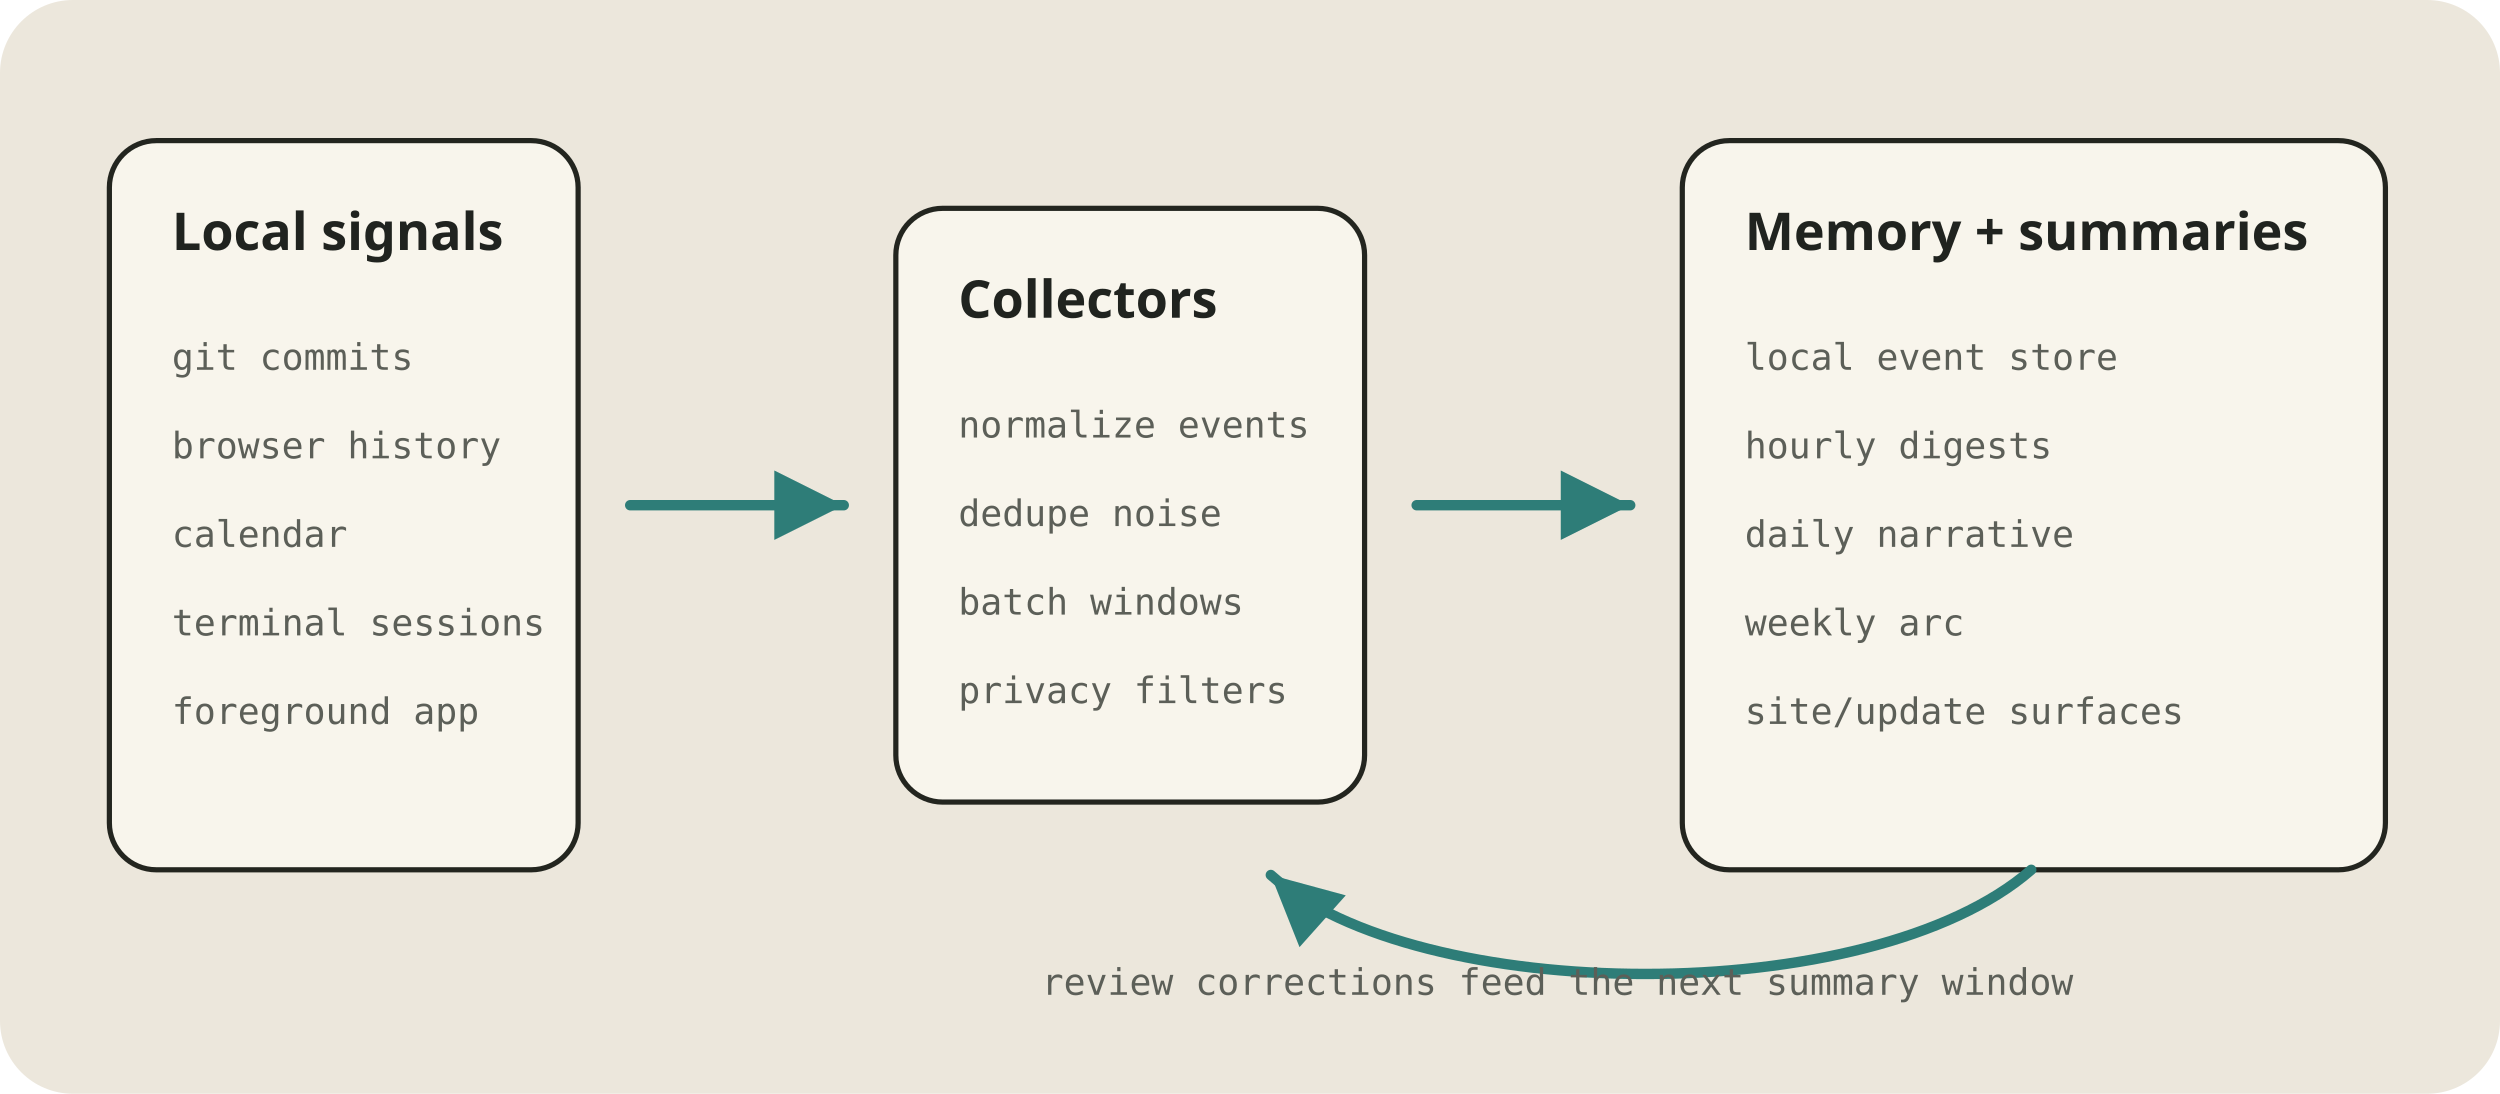
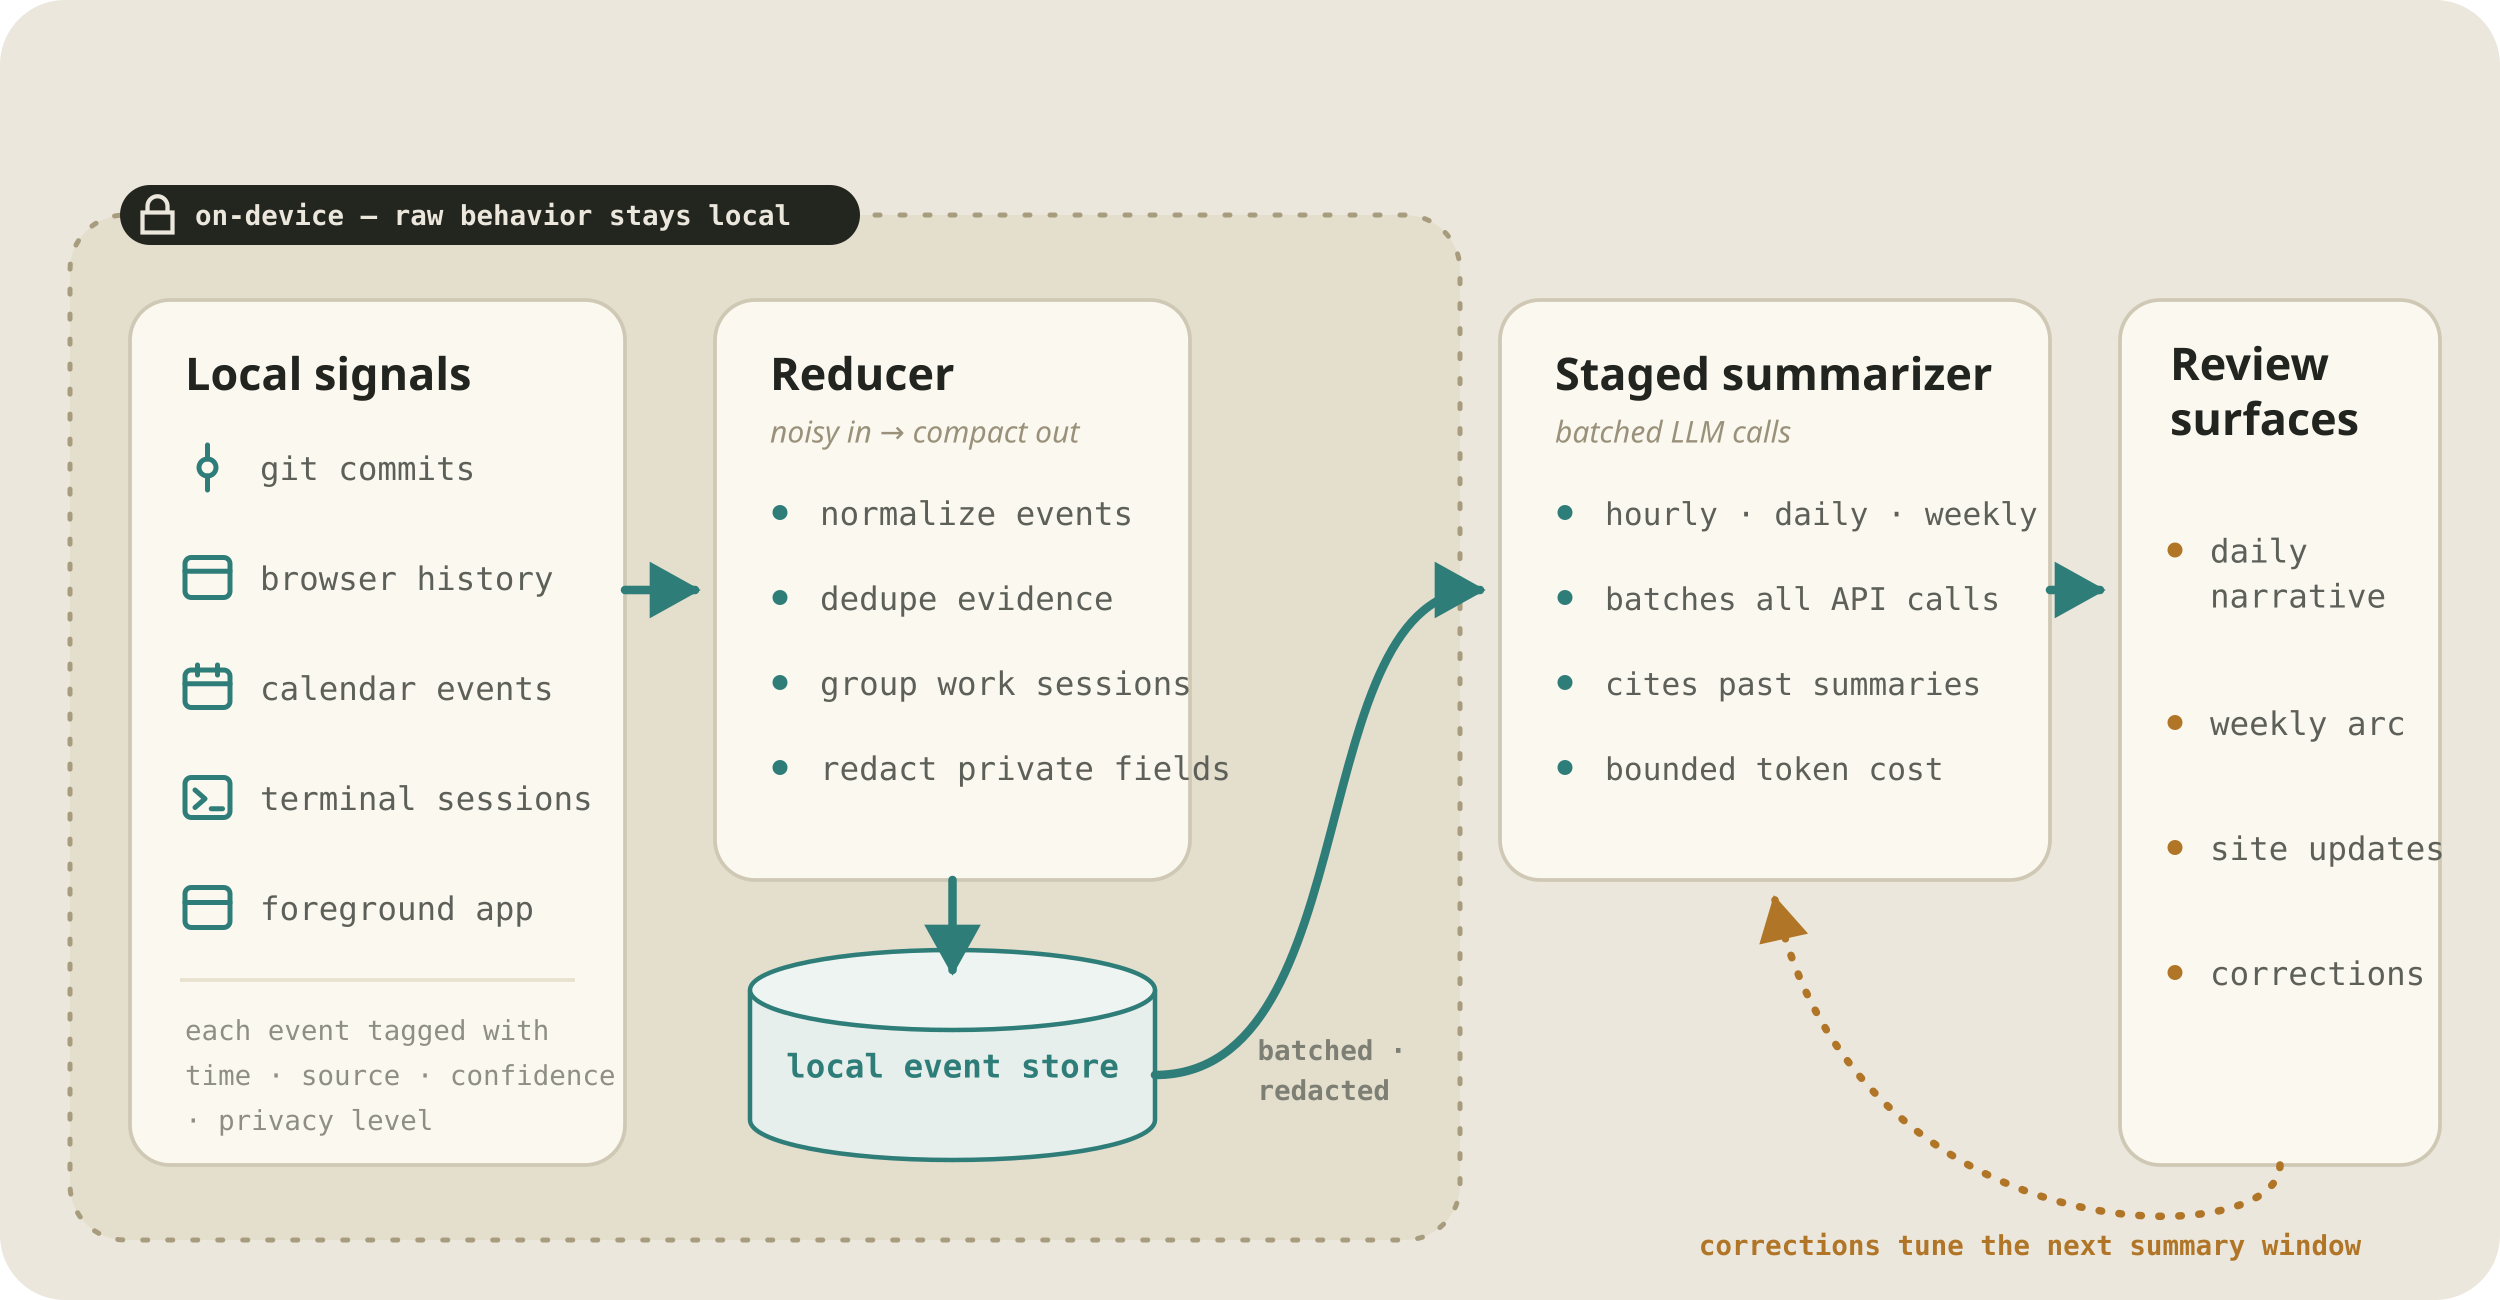
- <svg xmlns="http://www.w3.org/2000/svg" viewBox="0 0 960 420" role="img" aria-labelledby="title desc">
+ <svg xmlns="http://www.w3.org/2000/svg" viewBox="0 0 1000 520" role="img" aria-labelledby="t1 d1">
+   <rect width="1000" height="520" rx="26" fill="#ece7dc" />
+   <rect x="28" y="86" width="556" height="410" rx="22" fill="#e4decd" stroke="#a89c7e" stroke-width="2" stroke-dasharray="2 8" stroke-linecap="round" />
+   <rect x="48" y="74" width="296" height="24" rx="12" fill="#23251f" />
+   <path d="M59 85v-2.5a4 4 0 0 1 8 0v2.5M57 85h12v8H57z" fill="none" stroke="#ece7dc" stroke-width="1.7" />
+   <text x="78" y="90" font-family="ui-monospace,Menlo,monospace" font-size="11" font-weight="600" fill="#ece7dc">on-device — raw behavior stays local</text>
+   <rect x="52" y="120" width="198" height="346" rx="16" fill="#fbf8f0" stroke="#cfc8b4" stroke-width="1.5" />
+   <text x="74" y="156" font-family="ui-sans-serif,system-ui,sans-serif" font-size="18" font-weight="600" fill="#22241f">Local signals</text>
+   <g fill="none" stroke="#2e7d78" stroke-width="2" stroke-linecap="round" stroke-linejoin="round">
+     <g transform="translate(74 178)">
+       <circle cx="9" cy="9" r="3.4" />
+       <path d="M9 0v5.6M9 12.4V18" />
+     </g>
+     <g transform="translate(74 222)">
+       <rect x="0" y="1" width="18" height="16" rx="2.5" />
+       <path d="M0 6.5h18" />
+     </g>
+     <g transform="translate(74 266)">
+       <rect x="0" y="2" width="18" height="15" rx="2.5" />
+       <path d="M0 7.5h18M5 0v4M13 0v4" />
+     </g>
+     <g transform="translate(74 310)">
+       <rect x="0" y="1" width="18" height="16" rx="2.5" />
+       <path d="M4 6l4 3.5-4 3.5M10.5 13.5h4.5" />
+     </g>
+     <g transform="translate(74 354)">
+       <rect x="0" y="1" width="18" height="16" rx="2.5" />
+       <path d="M0 7h18" />
+     </g>
+   </g>
+   <g font-family="ui-monospace,Menlo,monospace" font-size="13" fill="#5d6058">
+     <text x="104" y="192">git commits</text>
+     <text x="104" y="236">browser history</text>
+     <text x="104" y="280">calendar events</text>
+     <text x="104" y="324">terminal sessions</text>
+     <text x="104" y="368">foreground app</text>
+   </g>
+   <path d="M72 392h158" stroke="#e7e1ce" stroke-width="1.5" />
+   <g font-family="ui-monospace,Menlo,monospace" font-size="11" fill="#8e8f84">
+     <text x="74" y="416">each event tagged with</text>
+     <text x="74" y="434">time · source · confidence</text>
+     <text x="74" y="452">· privacy level</text>
+   </g>
+   <rect x="286" y="120" width="190" height="232" rx="16" fill="#fbf8f0" stroke="#cfc8b4" stroke-width="1.5" />
+   <text x="308" y="156" font-family="ui-sans-serif,system-ui,sans-serif" font-size="18" font-weight="600" fill="#22241f">Reducer</text>
+   <text x="308" y="177" font-family="ui-sans-serif,system-ui,sans-serif" font-size="12" font-style="italic" fill="#9a917a">noisy in → compact out</text>
+   <g font-family="ui-monospace,Menlo,monospace" font-size="13" fill="#5d6058">
+     <circle cx="312" cy="205" r="3" fill="#2e7d78" />
+     <text x="328" y="210">normalize events</text>
+     <circle cx="312" cy="239" r="3" fill="#2e7d78" />
+     <text x="328" y="244">dedupe evidence</text>
+     <circle cx="312" cy="273" r="3" fill="#2e7d78" />
+     <text x="328" y="278">group work sessions</text>
+     <circle cx="312" cy="307" r="3" fill="#2e7d78" />
+     <text x="328" y="312">redact private fields</text>
+   </g>
+   <path d="M300 396v52c0 9 36 16 81 16s81-7 81-16v-52" fill="#e7efec" stroke="#2e7d78" stroke-width="1.8" />
+   <ellipse cx="381" cy="396" rx="81" ry="16" fill="#eef4f1" stroke="#2e7d78" stroke-width="1.8" />
+   <text x="381" y="431" text-anchor="middle" font-family="ui-monospace,Menlo,monospace" font-size="13" font-weight="600" fill="#2e7d78">local event store</text>
+   <rect x="600" y="120" width="220" height="232" rx="16" fill="#fbf8f0" stroke="#cfc8b4" stroke-width="1.5" />
+   <text x="622" y="156" font-family="ui-sans-serif,system-ui,sans-serif" font-size="18" font-weight="600" fill="#22241f">Staged summarizer</text>
+   <text x="622" y="177" font-family="ui-sans-serif,system-ui,sans-serif" font-size="12" font-style="italic" fill="#9a917a">batched LLM calls</text>
+   <g font-family="ui-monospace,Menlo,monospace" font-size="12.5" fill="#5d6058">
+     <circle cx="626" cy="205" r="3" fill="#2e7d78" />
+     <text x="642" y="210">hourly · daily · weekly</text>
+     <circle cx="626" cy="239" r="3" fill="#2e7d78" />
+     <text x="642" y="244">batches all API calls</text>
+     <circle cx="626" cy="273" r="3" fill="#2e7d78" />
+     <text x="642" y="278">cites past summaries</text>
+     <circle cx="626" cy="307" r="3" fill="#2e7d78" />
+     <text x="642" y="312">bounded token cost</text>
+   </g>
+   <rect x="848" y="120" width="128" height="346" rx="16" fill="#fbf8f0" stroke="#cfc8b4" stroke-width="1.5" />
+   <text x="868" y="152" font-family="ui-sans-serif,system-ui,sans-serif" font-size="18" font-weight="600" fill="#22241f">Review</text>
+   <text x="868" y="174" font-family="ui-sans-serif,system-ui,sans-serif" font-size="18" font-weight="600" fill="#22241f">surfaces</text>
+   <g font-family="ui-monospace,Menlo,monospace" font-size="13" fill="#5d6058">
+     <circle cx="870" cy="220" r="3" fill="#b07527" />
+     <text x="884" y="225">daily</text>
+     <text x="884" y="243">narrative</text>
+     <circle cx="870" cy="289" r="3" fill="#b07527" />
+     <text x="884" y="294">weekly arc</text>
+     <circle cx="870" cy="339" r="3" fill="#b07527" />
+     <text x="884" y="344">site updates</text>
+     <circle cx="870" cy="389" r="3" fill="#b07527" />
+     <text x="884" y="394">corrections</text>
+   </g>
  <defs>
-     <style>
-       .box{fill:#f8f5ec;stroke:#23251f;stroke-width:2}
-       .label{font:600 20px ui-sans-serif,system-ui,sans-serif;fill:#20231f}
-       .small{font:14px ui-monospace,SFMono-Regular,Menlo,monospace;fill:#5c5f58}
-       .arrow{fill:none;stroke:#2e7d78;stroke-width:4;stroke-linecap:round;stroke-linejoin:round}
-     </style>
-     <marker id="arrow" viewBox="0 0 12 12" refX="10" refY="6" markerWidth="10" markerHeight="10" orient="auto">
-       <path d="M2 2l8 4-8 4z" fill="#2e7d78" />
+     <marker id="af" viewBox="0 0 12 12" refX="9" refY="6" markerWidth="8" markerHeight="8" orient="auto-start-reverse">
+       <path d="M1 1l9 5-9 5z" fill="#2e7d78" />
+     </marker>
+     <marker id="ab" viewBox="0 0 12 12" refX="9" refY="6" markerWidth="8" markerHeight="8" orient="auto-start-reverse">
+       <path d="M1 1l9 5-9 5z" fill="#b07527" />
    </marker>
  </defs>
-   <rect width="960" height="420" rx="28" fill="#ece7dc" />
-   <g transform="translate(42 54)">
-     <rect class="box" x="0" y="0" width="180" height="280" rx="18" />
-     <text class="label" x="24" y="42">Local signals</text>
-     <text class="small" x="24" y="88">git commits</text>
-     <text class="small" x="24" y="122">browser history</text>
-     <text class="small" x="24" y="156">calendar</text>
-     <text class="small" x="24" y="190">terminal sessions</text>
-     <text class="small" x="24" y="224">foreground app</text>
+   <g fill="none" stroke="#2e7d78" stroke-width="3.4" stroke-linecap="round">
+     <path d="M250 236h28" marker-end="url(#af)" />
+     <path d="M381 352v36" marker-end="url(#af)" />
+     <path d="M462 430C548 430 520 236 592 236" marker-end="url(#af)" />
+     <path d="M820 236h20" marker-end="url(#af)" />
  </g>
-   <path class="arrow" marker-end="url(#arrow)" d="M242 194h82" />
-   <g transform="translate(344 80)">
-     <rect class="box" x="0" y="0" width="180" height="228" rx="18" />
-     <text class="label" x="24" y="42">Collectors</text>
-     <text class="small" x="24" y="88">normalize events</text>
-     <text class="small" x="24" y="122">dedupe noise</text>
-     <text class="small" x="24" y="156">batch windows</text>
-     <text class="small" x="24" y="190">privacy filters</text>
-   </g>
-   <path class="arrow" marker-end="url(#arrow)" d="M544 194h82" />
-   <g transform="translate(646 54)">
-     <rect class="box" x="0" y="0" width="270" height="280" rx="18" />
-     <text class="label" x="24" y="42">Memory + summaries</text>
-     <text class="small" x="24" y="88">local event store</text>
-     <text class="small" x="24" y="122">hourly digests</text>
-     <text class="small" x="24" y="156">daily narrative</text>
-     <text class="small" x="24" y="190">weekly arc</text>
-     <text class="small" x="24" y="224">site/update surfaces</text>
-   </g>
-   <path class="arrow" marker-end="url(#arrow)" d="M780 334c-62 54-236 52-292 2" />
-   <text class="small" x="400" y="382">review corrections feed the next summary window</text>
+   <text x="503" y="424" font-family="ui-monospace,Menlo,monospace" font-size="11" font-weight="600" fill="#7d7f74">batched ·</text>
+   <text x="503" y="440" font-family="ui-monospace,Menlo,monospace" font-size="11" font-weight="600" fill="#7d7f74">redacted</text>
+   <path d="M912 466C912 502 742 504 710 360" fill="none" stroke="#b07527" stroke-width="3" stroke-dasharray="1 7" stroke-linecap="round" marker-end="url(#ab)" />
+   <text x="812" y="502" text-anchor="middle" font-family="ui-monospace,Menlo,monospace" font-size="11" font-weight="600" fill="#b07527">corrections tune the next summary window</text>
</svg>
